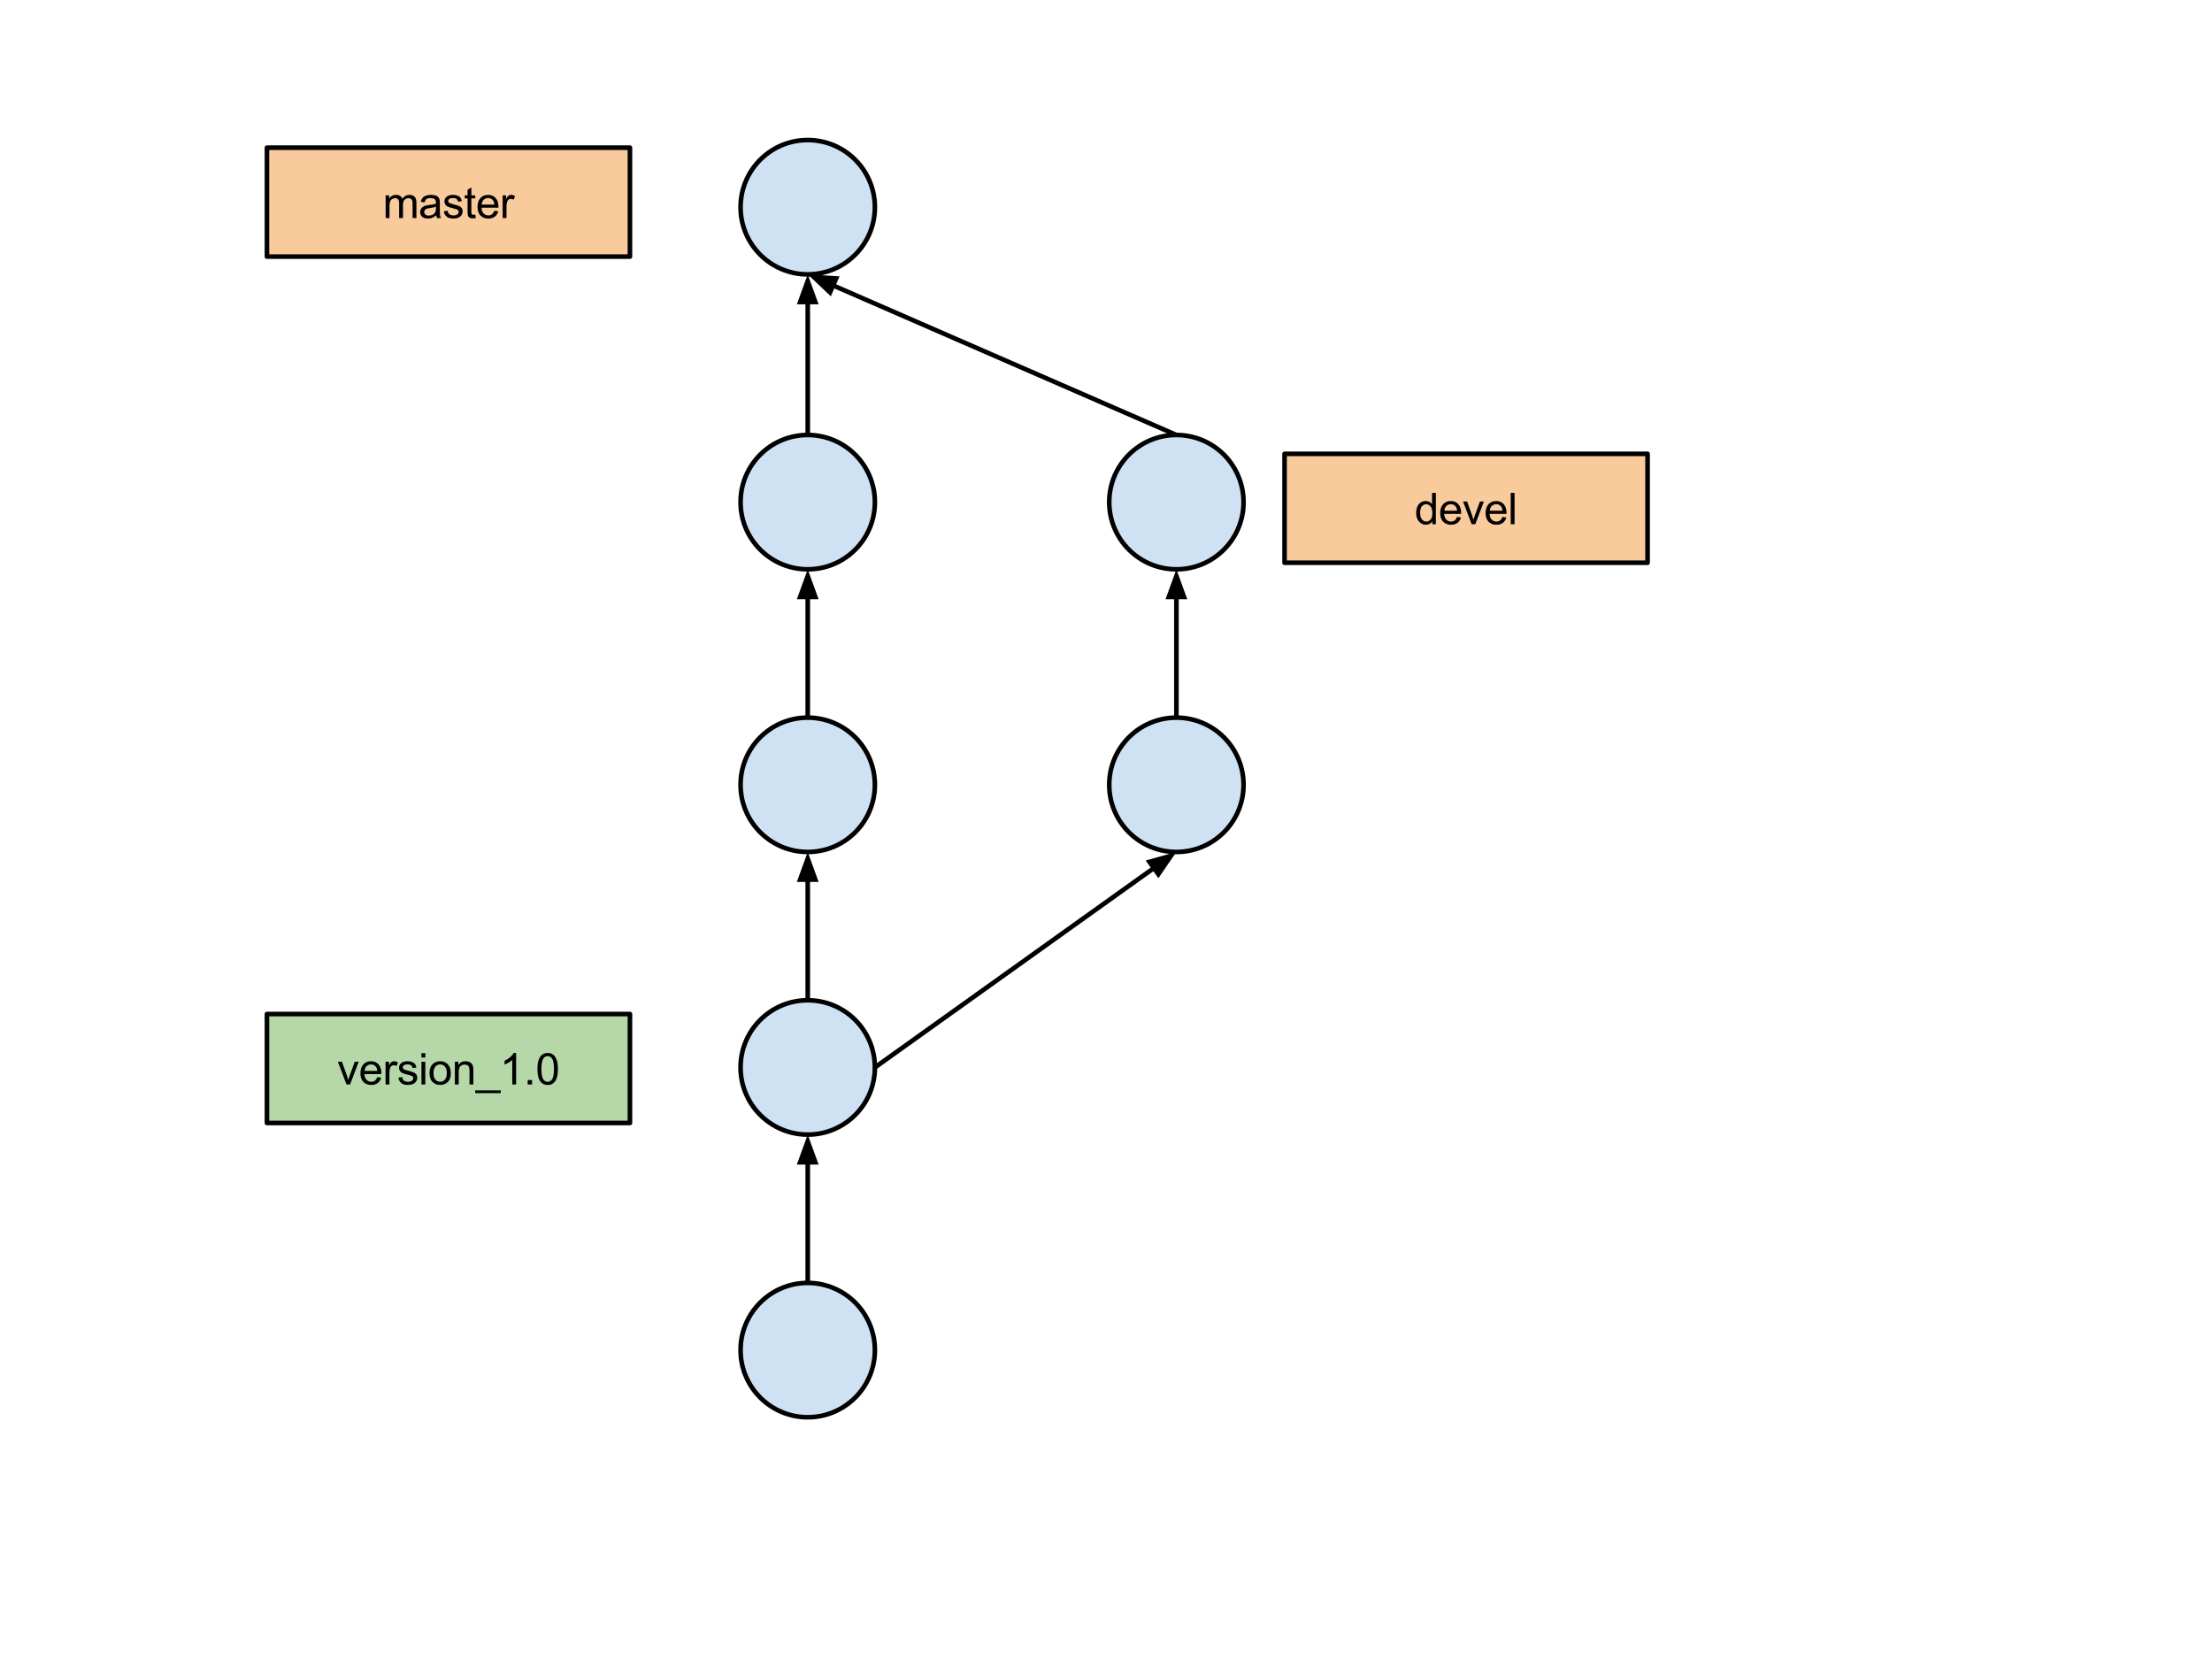
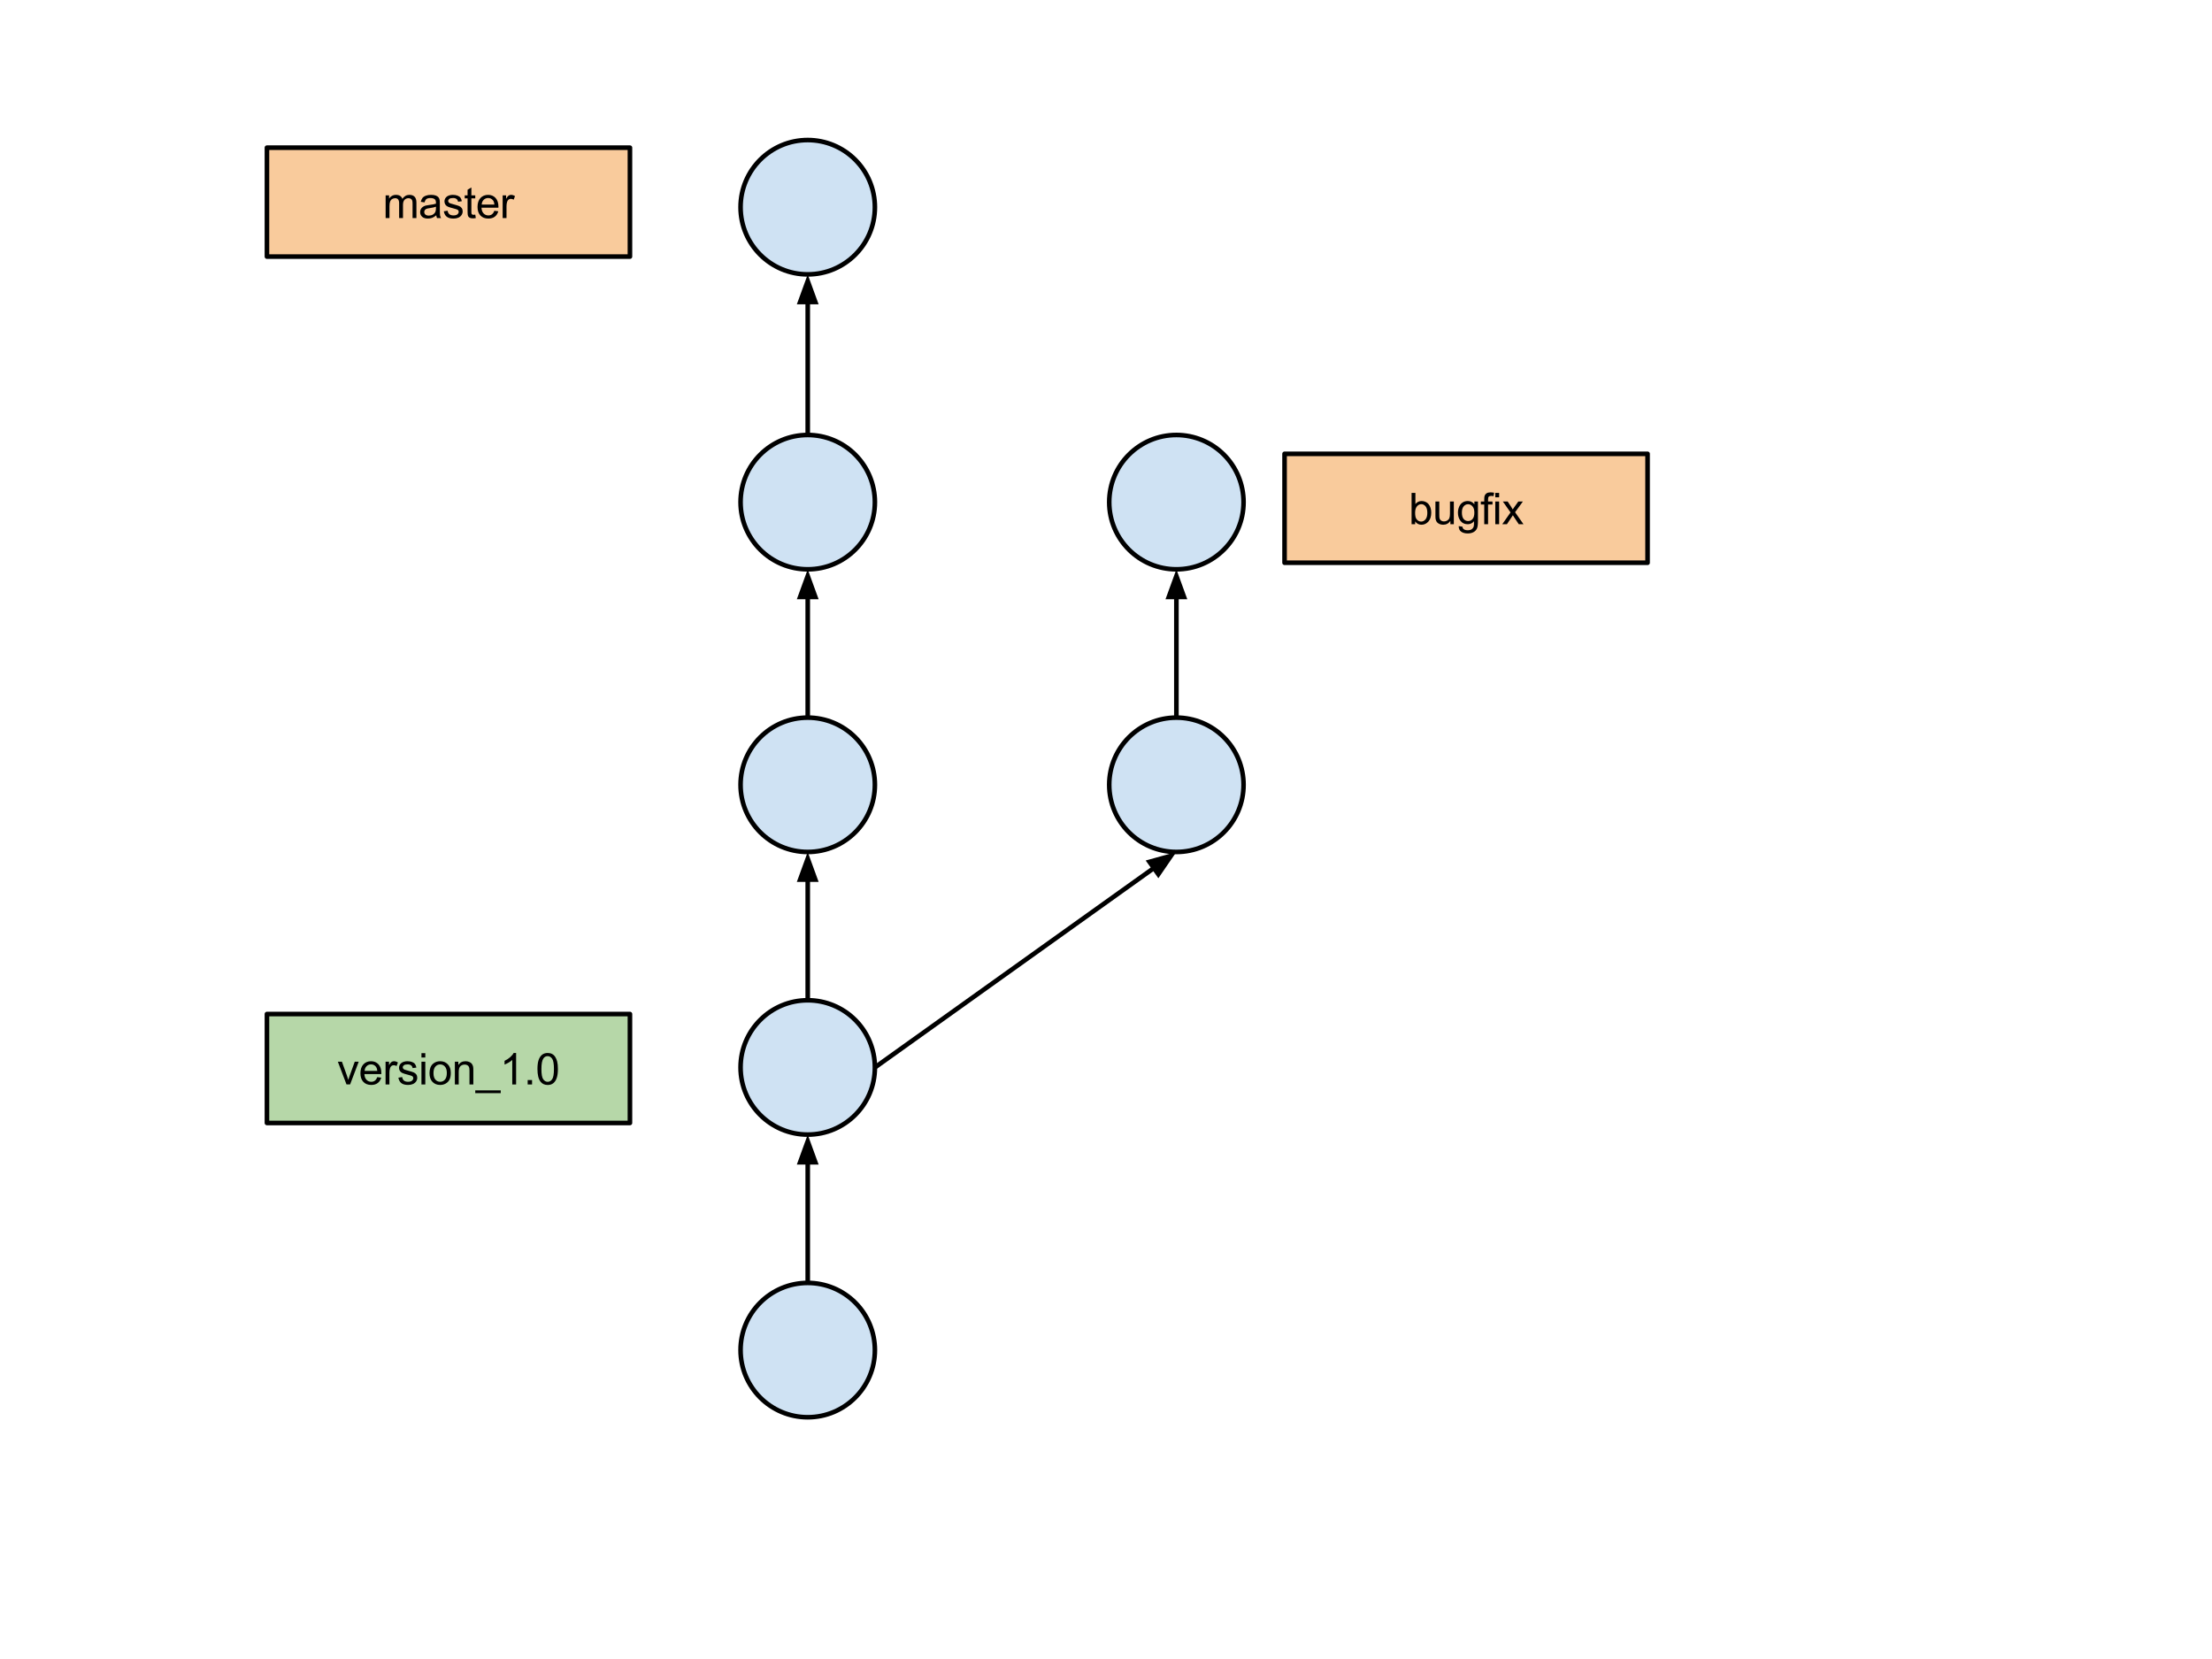
<svg xmlns="http://www.w3.org/2000/svg" version="1.1" viewBox="0.0 0.0 960.0 720.0" fill="none" stroke="none" stroke-linecap="square" stroke-miterlimit="10">
  <clipPath id="p.0">
    <path d="m0 0l960.0 0l0 720.0l-960.0 0l0 -720.0z" clip-rule="nonzero" />
  </clipPath>
  <g clip-path="url(#p.0)">
    <path fill="#000000" fill-opacity="0.0" d="m0 0l960.0 0l0 720.0l-960.0 0z" fill-rule="nonzero" />
    <path fill="#cfe2f3" d="m321.402 585.929l0 0c0 -16.099 13.051 -29.15 29.15 -29.15l0 0c7.731 0 15.145 3.071 20.612 8.538c5.467 5.467 8.538 12.881 8.538 20.612l0 0c0 16.099 -13.051 29.15 -29.15 29.15l0 0c-16.099 0 -29.15 -13.051 -29.15 -29.15z" fill-rule="nonzero" />
    <path stroke="#000000" stroke-width="2.0" stroke-linejoin="round" stroke-linecap="butt" d="m321.402 585.929l0 0c0 -16.099 13.051 -29.15 29.15 -29.15l0 0c7.731 0 15.145 3.071 20.612 8.538c5.467 5.467 8.538 12.881 8.538 20.612l0 0c0 16.099 -13.051 29.15 -29.15 29.15l0 0c-16.099 0 -29.15 -13.051 -29.15 -29.15z" fill-rule="nonzero" />
    <path fill="#cfe2f3" d="m321.402 463.262l0 0c0 -16.099 13.051 -29.15 29.15 -29.15l0 0c7.731 0 15.145 3.071 20.612 8.538c5.467 5.467 8.538 12.881 8.538 20.612l0 0c0 16.099 -13.051 29.15 -29.15 29.15l0 0c-16.099 0 -29.15 -13.051 -29.15 -29.15z" fill-rule="nonzero" />
    <path stroke="#000000" stroke-width="2.0" stroke-linejoin="round" stroke-linecap="butt" d="m321.402 463.262l0 0c0 -16.099 13.051 -29.15 29.15 -29.15l0 0c7.731 0 15.145 3.071 20.612 8.538c5.467 5.467 8.538 12.881 8.538 20.612l0 0c0 16.099 -13.051 29.15 -29.15 29.15l0 0c-16.099 0 -29.15 -13.051 -29.15 -29.15z" fill-rule="nonzero" />
    <path fill="#cfe2f3" d="m321.402 340.596l0 0c0 -16.099 13.051 -29.15 29.15 -29.15l0 0c7.731 0 15.145 3.071 20.612 8.538c5.467 5.467 8.538 12.881 8.538 20.612l0 0c0 16.099 -13.051 29.15 -29.15 29.15l0 0c-16.099 0 -29.15 -13.051 -29.15 -29.15z" fill-rule="nonzero" />
    <path stroke="#000000" stroke-width="2.0" stroke-linejoin="round" stroke-linecap="butt" d="m321.402 340.596l0 0c0 -16.099 13.051 -29.15 29.15 -29.15l0 0c7.731 0 15.145 3.071 20.612 8.538c5.467 5.467 8.538 12.881 8.538 20.612l0 0c0 16.099 -13.051 29.15 -29.15 29.15l0 0c-16.099 0 -29.15 -13.051 -29.15 -29.15z" fill-rule="nonzero" />
    <path fill="#cfe2f3" d="m481.402 340.596l0 0c0 -16.099 13.051 -29.15 29.15 -29.15l0 0c7.731 0 15.145 3.071 20.612 8.538c5.467 5.467 8.538 12.881 8.538 20.612l0 0c0 16.099 -13.051 29.15 -29.15 29.15l0 0c-16.099 0 -29.15 -13.051 -29.15 -29.15z" fill-rule="nonzero" />
    <path stroke="#000000" stroke-width="2.0" stroke-linejoin="round" stroke-linecap="butt" d="m481.402 340.596l0 0c0 -16.099 13.051 -29.15 29.15 -29.15l0 0c7.731 0 15.145 3.071 20.612 8.538c5.467 5.467 8.538 12.881 8.538 20.612l0 0c0 16.099 -13.051 29.15 -29.15 29.15l0 0c-16.099 0 -29.15 -13.051 -29.15 -29.15z" fill-rule="nonzero" />
    <path fill="#cfe2f3" d="m321.402 217.929l0 0c0 -16.099 13.051 -29.15 29.15 -29.15l0 0c7.731 0 15.145 3.071 20.612 8.538c5.467 5.467 8.538 12.881 8.538 20.612l0 0c0 16.099 -13.051 29.15 -29.15 29.15l0 0c-16.099 0 -29.15 -13.051 -29.15 -29.15z" fill-rule="nonzero" />
    <path stroke="#000000" stroke-width="2.0" stroke-linejoin="round" stroke-linecap="butt" d="m321.402 217.929l0 0c0 -16.099 13.051 -29.15 29.15 -29.15l0 0c7.731 0 15.145 3.071 20.612 8.538c5.467 5.467 8.538 12.881 8.538 20.612l0 0c0 16.099 -13.051 29.15 -29.15 29.15l0 0c-16.099 0 -29.15 -13.051 -29.15 -29.15z" fill-rule="nonzero" />
    <path fill="#000000" fill-opacity="0.0" d="m350.551 556.78l0 -64.367" fill-rule="nonzero" />
    <path stroke="#000000" stroke-width="2.0" stroke-linejoin="round" stroke-linecap="butt" d="m350.551 556.78l0 -52.367" fill-rule="evenodd" />
    <path fill="#000000" stroke="#000000" stroke-width="2.0" stroke-linecap="butt" d="m353.855 504.412l-3.303 -9.076l-3.303 9.076z" fill-rule="evenodd" />
    <path fill="#000000" fill-opacity="0.0" d="m350.551 434.113l0 -64.367" fill-rule="nonzero" />
    <path stroke="#000000" stroke-width="2.0" stroke-linejoin="round" stroke-linecap="butt" d="m350.551 434.113l0 -52.367" fill-rule="evenodd" />
    <path fill="#000000" stroke="#000000" stroke-width="2.0" stroke-linecap="butt" d="m353.855 381.745l-3.303 -9.076l-3.303 9.076z" fill-rule="evenodd" />
    <path fill="#000000" fill-opacity="0.0" d="m350.551 311.446l0 -64.367" fill-rule="nonzero" />
    <path stroke="#000000" stroke-width="2.0" stroke-linejoin="round" stroke-linecap="butt" d="m350.551 311.446l0 -52.367" fill-rule="evenodd" />
    <path fill="#000000" stroke="#000000" stroke-width="2.0" stroke-linecap="butt" d="m353.855 259.079l-3.303 -9.076l-3.303 9.076z" fill-rule="evenodd" />
    <path fill="#000000" fill-opacity="0.0" d="m379.701 463.262l130.85 -93.517" fill-rule="nonzero" />
    <path stroke="#000000" stroke-width="2.0" stroke-linejoin="round" stroke-linecap="butt" d="m379.701 463.262l121.087 -86.54" fill-rule="evenodd" />
    <path fill="#000000" stroke="#000000" stroke-width="2.0" stroke-linecap="butt" d="m502.709 379.411l5.463 -7.965l-9.305 2.59z" fill-rule="evenodd" />
    <path fill="#b6d7a8" d="m115.85 440.087l157.543 0l0 47.276l-157.543 0z" fill-rule="nonzero" />
    <path stroke="#000000" stroke-width="2.0" stroke-linejoin="round" stroke-linecap="butt" d="m115.85 440.087l157.543 0l0 47.276l-157.543 0z" fill-rule="nonzero" />
    <path fill="#000000" d="m150.381 470.644l-3.75 -9.859l1.766 0l2.125 5.906q0.344 0.953 0.625 1.984q0.219 -0.781 0.625 -1.875l2.188 -6.016l1.719 0l-3.734 9.859l-1.562 0zm13.344 -3.172l1.719 0.219q-0.406 1.5 -1.516 2.344q-1.094 0.828 -2.812 0.828q-2.156 0 -3.422 -1.328q-1.266 -1.328 -1.266 -3.734q0 -2.484 1.266 -3.859q1.281 -1.375 3.328 -1.375q1.984 0 3.234 1.344q1.25 1.344 1.25 3.797q0 0.141 -0.016 0.438l-7.344 0q0.094 1.625 0.922 2.484q0.828 0.859 2.062 0.859q0.906 0 1.547 -0.469q0.656 -0.484 1.047 -1.547zm-5.484 -2.703l5.5 0q-0.109 -1.234 -0.625 -1.859q-0.797 -0.969 -2.078 -0.969q-1.141 0 -1.938 0.781q-0.781 0.766 -0.859 2.047zm9.094 5.875l0 -9.859l1.5 0l0 1.5q0.578 -1.047 1.062 -1.375q0.484 -0.344 1.078 -0.344q0.844 0 1.719 0.547l-0.578 1.547q-0.609 -0.359 -1.234 -0.359q-0.547 0 -0.984 0.328q-0.422 0.328 -0.609 0.906q-0.281 0.891 -0.281 1.953l0 5.156l-1.672 0zm5.556 -2.938l1.656 -0.266q0.141 1.0 0.766 1.531q0.641 0.516 1.781 0.516q1.156 0 1.703 -0.469q0.562 -0.469 0.562 -1.094q0 -0.562 -0.484 -0.891q-0.344 -0.219 -1.703 -0.562q-1.844 -0.469 -2.562 -0.797q-0.703 -0.344 -1.078 -0.938q-0.359 -0.609 -0.359 -1.328q0 -0.656 0.297 -1.219q0.312 -0.562 0.828 -0.938q0.391 -0.281 1.062 -0.484q0.672 -0.203 1.438 -0.203q1.172 0 2.047 0.344q0.875 0.328 1.281 0.906q0.422 0.562 0.578 1.516l-1.625 0.219q-0.109 -0.75 -0.656 -1.172q-0.531 -0.438 -1.5 -0.438q-1.156 0 -1.641 0.391q-0.484 0.375 -0.484 0.875q0 0.328 0.203 0.594q0.203 0.266 0.641 0.438q0.25 0.094 1.469 0.438q1.766 0.469 2.469 0.766q0.703 0.297 1.094 0.875q0.406 0.578 0.406 1.438q0 0.828 -0.484 1.578q-0.484 0.734 -1.406 1.141q-0.922 0.391 -2.078 0.391q-1.922 0 -2.938 -0.797q-1.0 -0.797 -1.281 -2.359zm10.016 -8.75l0 -1.906l1.672 0l0 1.906l-1.672 0zm0 11.688l0 -9.859l1.672 0l0 9.859l-1.672 0zm3.504 -4.922q0 -2.734 1.531 -4.062q1.266 -1.094 3.094 -1.094q2.031 0 3.312 1.344q1.297 1.328 1.297 3.672q0 1.906 -0.578 3.0q-0.562 1.078 -1.656 1.688q-1.078 0.594 -2.375 0.594q-2.062 0 -3.344 -1.328q-1.281 -1.328 -1.281 -3.812zm1.719 0q0 1.891 0.828 2.828q0.828 0.938 2.078 0.938q1.25 0 2.062 -0.938q0.828 -0.953 0.828 -2.891q0 -1.828 -0.828 -2.766q-0.828 -0.938 -2.062 -0.938q-1.25 0 -2.078 0.938q-0.828 0.938 -0.828 2.828zm9.282 4.922l0 -9.859l1.5 0l0 1.406q1.094 -1.625 3.141 -1.625q0.891 0 1.641 0.328q0.75 0.312 1.109 0.844q0.375 0.516 0.531 1.219q0.094 0.469 0.094 1.625l0 6.062l-1.672 0l0 -6.0q0 -1.016 -0.203 -1.516q-0.188 -0.516 -0.688 -0.812q-0.5 -0.297 -1.172 -0.297q-1.062 0 -1.844 0.672q-0.766 0.672 -0.766 2.578l0 5.375l-1.672 0zm8.844 3.781l0 -1.219l11.062 0l0 1.219l-11.062 0zm17.735 -3.781l-1.672 0l0 -10.641q-0.594 0.578 -1.578 1.156q-0.984 0.562 -1.766 0.859l0 -1.625q1.406 -0.656 2.453 -1.594q1.047 -0.938 1.484 -1.812l1.078 0l0 13.656zm5.016 0l0 -1.906l1.906 0l0 1.906l-1.906 0zm4.246 -6.703q0 -2.422 0.5 -3.891q0.5 -1.469 1.469 -2.266q0.984 -0.797 2.469 -0.797q1.094 0 1.922 0.438q0.828 0.438 1.359 1.281q0.547 0.828 0.844 2.016q0.312 1.188 0.312 3.219q0 2.391 -0.5 3.859q-0.484 1.469 -1.469 2.281q-0.969 0.797 -2.469 0.797q-1.969 0 -3.078 -1.406q-1.359 -1.703 -1.359 -5.531zm1.719 0q0 3.344 0.781 4.453q0.797 1.109 1.938 1.109q1.156 0 1.938 -1.109q0.781 -1.125 0.781 -4.453q0 -3.359 -0.781 -4.469q-0.781 -1.109 -1.953 -1.109q-1.156 0 -1.828 0.984q-0.875 1.234 -0.875 4.594z" fill-rule="nonzero" />
    <path fill="#f9cb9c" d="m115.85 64.087l157.543 0l0 47.276l-157.543 0z" fill-rule="nonzero" />
    <path stroke="#000000" stroke-width="2.0" stroke-linejoin="round" stroke-linecap="butt" d="m115.85 64.087l157.543 0l0 47.276l-157.543 0z" fill-rule="nonzero" />
    <path fill="#000000" d="m167.364 94.644l0 -9.859l1.5 0l0 1.391q0.453 -0.719 1.219 -1.156q0.781 -0.453 1.766 -0.453q1.094 0 1.797 0.453q0.703 0.453 0.984 1.281q1.172 -1.734 3.047 -1.734q1.469 0 2.25 0.812q0.797 0.812 0.797 2.5l0 6.766l-1.672 0l0 -6.203q0 -1.0 -0.156 -1.438q-0.156 -0.453 -0.594 -0.719q-0.422 -0.266 -1.0 -0.266q-1.031 0 -1.719 0.688q-0.688 0.688 -0.688 2.219l0 5.719l-1.672 0l0 -6.406q0 -1.109 -0.406 -1.656q-0.406 -0.562 -1.344 -0.562q-0.703 0 -1.312 0.375q-0.594 0.359 -0.859 1.078q-0.266 0.719 -0.266 2.062l0 5.109l-1.672 0zm21.978 -1.219q-0.938 0.797 -1.797 1.125q-0.859 0.312 -1.844 0.312q-1.609 0 -2.484 -0.781q-0.875 -0.797 -0.875 -2.031q0 -0.734 0.328 -1.328q0.328 -0.594 0.859 -0.953q0.531 -0.359 1.203 -0.547q0.5 -0.141 1.484 -0.25q2.031 -0.25 2.984 -0.578q0 -0.344 0 -0.438q0 -1.016 -0.469 -1.438q-0.641 -0.562 -1.906 -0.562q-1.172 0 -1.734 0.406q-0.562 0.406 -0.828 1.469l-1.641 -0.234q0.234 -1.047 0.734 -1.688q0.516 -0.641 1.469 -0.984q0.969 -0.359 2.25 -0.359q1.266 0 2.047 0.297q0.781 0.297 1.156 0.75q0.375 0.453 0.516 1.141q0.094 0.422 0.094 1.531l0 2.234q0 2.328 0.094 2.953q0.109 0.609 0.438 1.172l-1.75 0q-0.266 -0.516 -0.328 -1.219zm-0.141 -3.719q-0.906 0.359 -2.734 0.625q-1.031 0.141 -1.453 0.328q-0.422 0.188 -0.656 0.547q-0.234 0.359 -0.234 0.797q0 0.672 0.5 1.125q0.516 0.438 1.484 0.438q0.969 0 1.719 -0.422q0.75 -0.438 1.109 -1.156q0.266 -0.578 0.266 -1.672l0 -0.609zm3.407 2.0l1.656 -0.266q0.141 1.0 0.766 1.531q0.641 0.516 1.781 0.516q1.156 0 1.703 -0.469q0.562 -0.469 0.562 -1.094q0 -0.562 -0.484 -0.891q-0.344 -0.219 -1.703 -0.562q-1.844 -0.469 -2.562 -0.797q-0.703 -0.344 -1.078 -0.938q-0.359 -0.609 -0.359 -1.328q0 -0.656 0.297 -1.219q0.312 -0.562 0.828 -0.938q0.391 -0.281 1.062 -0.484q0.672 -0.203 1.438 -0.203q1.172 0 2.047 0.344q0.875 0.328 1.281 0.906q0.422 0.562 0.578 1.516l-1.625 0.219q-0.109 -0.75 -0.656 -1.172q-0.531 -0.438 -1.5 -0.438q-1.156 0 -1.641 0.391q-0.484 0.375 -0.484 0.875q0 0.328 0.203 0.594q0.203 0.266 0.641 0.438q0.25 0.094 1.469 0.438q1.766 0.469 2.469 0.766q0.703 0.297 1.094 0.875q0.406 0.578 0.406 1.438q0 0.828 -0.484 1.578q-0.484 0.734 -1.406 1.141q-0.922 0.391 -2.078 0.391q-1.922 0 -2.938 -0.797q-1.0 -0.797 -1.281 -2.359zm13.656 1.438l0.234 1.484q-0.703 0.141 -1.266 0.141q-0.906 0 -1.406 -0.281q-0.5 -0.297 -0.703 -0.75q-0.203 -0.469 -0.203 -1.984l0 -5.656l-1.234 0l0 -1.312l1.234 0l0 -2.438l1.656 -1.0l0 3.438l1.688 0l0 1.312l-1.688 0l0 5.75q0 0.719 0.078 0.922q0.094 0.203 0.297 0.328q0.203 0.125 0.578 0.125q0.266 0 0.734 -0.078zm8.277 -1.672l1.719 0.219q-0.406 1.5 -1.516 2.344q-1.094 0.828 -2.812 0.828q-2.156 0 -3.422 -1.328q-1.266 -1.328 -1.266 -3.734q0 -2.484 1.266 -3.859q1.281 -1.375 3.328 -1.375q1.984 0 3.234 1.344q1.25 1.344 1.25 3.797q0 0.141 -0.016 0.438l-7.344 0q0.094 1.625 0.922 2.484q0.828 0.859 2.062 0.859q0.906 0 1.547 -0.469q0.656 -0.484 1.047 -1.547zm-5.484 -2.703l5.5 0q-0.109 -1.234 -0.625 -1.859q-0.797 -0.969 -2.078 -0.969q-1.141 0 -1.938 0.781q-0.781 0.766 -0.859 2.047zm9.094 5.875l0 -9.859l1.5 0l0 1.5q0.578 -1.047 1.062 -1.375q0.484 -0.344 1.078 -0.344q0.844 0 1.719 0.547l-0.578 1.547q-0.609 -0.359 -1.234 -0.359q-0.547 0 -0.984 0.328q-0.422 0.328 -0.609 0.906q-0.281 0.891 -0.281 1.953l0 5.156l-1.672 0z" fill-rule="nonzero" />
    <path fill="#cfe2f3" d="m481.402 217.929l0 0c0 -16.099 13.051 -29.15 29.15 -29.15l0 0c7.731 0 15.145 3.071 20.612 8.538c5.467 5.467 8.538 12.881 8.538 20.612l0 0c0 16.099 -13.051 29.15 -29.15 29.15l0 0c-16.099 0 -29.15 -13.051 -29.15 -29.15z" fill-rule="nonzero" />
    <path stroke="#000000" stroke-width="2.0" stroke-linejoin="round" stroke-linecap="butt" d="m481.402 217.929l0 0c0 -16.099 13.051 -29.15 29.15 -29.15l0 0c7.731 0 15.145 3.071 20.612 8.538c5.467 5.467 8.538 12.881 8.538 20.612l0 0c0 16.099 -13.051 29.15 -29.15 29.15l0 0c-16.099 0 -29.15 -13.051 -29.15 -29.15z" fill-rule="nonzero" />
    <path fill="#000000" fill-opacity="0.0" d="m510.551 311.446l0 -64.367" fill-rule="nonzero" />
    <path stroke="#000000" stroke-width="2.0" stroke-linejoin="round" stroke-linecap="butt" d="m510.551 311.446l0 -52.367" fill-rule="evenodd" />
    <path fill="#000000" stroke="#000000" stroke-width="2.0" stroke-linecap="butt" d="m513.855 259.079l-3.303 -9.076l-3.303 9.076z" fill-rule="evenodd" />
    <path fill="#cfe2f3" d="m321.402 89.929l0 0c0 -16.099 13.051 -29.15 29.15 -29.15l0 0c7.731 0 15.145 3.071 20.612 8.538c5.467 5.467 8.538 12.881 8.538 20.612l0 0c0 16.099 -13.051 29.15 -29.15 29.15l0 0c-16.099 0 -29.15 -13.051 -29.15 -29.15z" fill-rule="nonzero" />
    <path stroke="#000000" stroke-width="2.0" stroke-linejoin="round" stroke-linecap="butt" d="m321.402 89.929l0 0c0 -16.099 13.051 -29.15 29.15 -29.15l0 0c7.731 0 15.145 3.071 20.612 8.538c5.467 5.467 8.538 12.881 8.538 20.612l0 0c0 16.099 -13.051 29.15 -29.15 29.15l0 0c-16.099 0 -29.15 -13.051 -29.15 -29.15z" fill-rule="nonzero" />
    <path fill="#000000" fill-opacity="0.0" d="m350.551 188.78l0 -69.701" fill-rule="nonzero" />
    <path stroke="#000000" stroke-width="2.0" stroke-linejoin="round" stroke-linecap="butt" d="m350.551 188.78l0 -57.701" fill-rule="evenodd" />
    <path fill="#000000" stroke="#000000" stroke-width="2.0" stroke-linecap="butt" d="m353.855 131.079l-3.303 -9.076l-3.303 9.076z" fill-rule="evenodd" />
-     <path fill="#000000" fill-opacity="0.0" d="m510.551 188.78l-160.0 -69.701" fill-rule="nonzero" />
-     <path stroke="#000000" stroke-width="2.0" stroke-linejoin="round" stroke-linecap="butt" d="m510.551 188.78l-148.999 -64.908" fill-rule="evenodd" />
-     <path fill="#000000" stroke="#000000" stroke-width="2.0" stroke-linecap="butt" d="m362.872 120.843l-9.64 -0.596l7.002 6.653z" fill-rule="evenodd" />
    <path fill="#f9cb9c" d="m557.496 196.958l157.543 0l0 47.276l-157.543 0z" fill-rule="nonzero" />
    <path stroke="#000000" stroke-width="2.0" stroke-linejoin="round" stroke-linecap="butt" d="m557.496 196.958l157.543 0l0 47.276l-157.543 0z" fill-rule="nonzero" />
-     <path fill="#000000" d="m621.608 227.516l0 -1.25q-0.938 1.469 -2.75 1.469q-1.172 0 -2.172 -0.641q-0.984 -0.656 -1.531 -1.812q-0.531 -1.172 -0.531 -2.688q0 -1.469 0.484 -2.672q0.5 -1.203 1.469 -1.844q0.984 -0.641 2.203 -0.641q0.891 0 1.578 0.375q0.703 0.375 1.141 0.984l0 -4.875l1.656 0l0 13.594l-1.547 0zm-5.281 -4.922q0 1.891 0.797 2.828q0.812 0.938 1.891 0.938q1.094 0 1.859 -0.891q0.766 -0.891 0.766 -2.734q0 -2.016 -0.781 -2.953q-0.781 -0.953 -1.922 -0.953q-1.109 0 -1.859 0.906q-0.75 0.906 -0.75 2.859zm16.016 1.75l1.719 0.219q-0.406 1.5 -1.516 2.344q-1.094 0.828 -2.812 0.828q-2.156 0 -3.422 -1.328q-1.266 -1.328 -1.266 -3.734q0 -2.484 1.266 -3.859q1.281 -1.375 3.328 -1.375q1.984 0 3.234 1.344q1.25 1.344 1.25 3.797q0 0.141 -0.016 0.438l-7.344 0q0.094 1.625 0.922 2.484q0.828 0.859 2.062 0.859q0.906 0 1.547 -0.469q0.656 -0.484 1.047 -1.547zm-5.484 -2.703l5.5 0q-0.109 -1.234 -0.625 -1.859q-0.797 -0.969 -2.078 -0.969q-1.141 0 -1.938 0.781q-0.781 0.766 -0.859 2.047zm11.844 5.875l-3.75 -9.859l1.766 0l2.125 5.906q0.344 0.953 0.625 1.984q0.219 -0.781 0.625 -1.875l2.188 -6.016l1.719 0l-3.734 9.859l-1.562 0zm13.344 -3.172l1.719 0.219q-0.406 1.5 -1.516 2.344q-1.094 0.828 -2.812 0.828q-2.156 0 -3.422 -1.328q-1.266 -1.328 -1.266 -3.734q0 -2.484 1.266 -3.859q1.281 -1.375 3.328 -1.375q1.984 0 3.234 1.344q1.25 1.344 1.25 3.797q0 0.141 -0.016 0.438l-7.344 0q0.094 1.625 0.922 2.484q0.828 0.859 2.062 0.859q0.906 0 1.547 -0.469q0.656 -0.484 1.047 -1.547zm-5.484 -2.703l5.5 0q-0.109 -1.234 -0.625 -1.859q-0.797 -0.969 -2.078 -0.969q-1.141 0 -1.938 0.781q-0.781 0.766 -0.859 2.047zm9.079 5.875l0 -13.594l1.672 0l0 13.594l-1.672 0z" fill-rule="nonzero" />
+     <path fill="#000000" d="m614.173 227.516l-1.547 0l0 -13.594l1.656 0l0 4.844q1.062 -1.328 2.703 -1.328q0.906 0 1.719 0.375q0.812 0.359 1.328 1.031q0.531 0.656 0.828 1.594q0.297 0.938 0.297 2.0q0 2.531 -1.25 3.922q-1.25 1.375 -3.0 1.375q-1.75 0 -2.734 -1.453l0 1.234zm-0.016 -5.0q0 1.766 0.469 2.562q0.797 1.281 2.141 1.281q1.094 0 1.891 -0.938q0.797 -0.953 0.797 -2.844q0 -1.922 -0.766 -2.844q-0.766 -0.922 -1.844 -0.922q-1.094 0 -1.891 0.953q-0.797 0.953 -0.797 2.75zm15.298 5.0l0 -1.453q-1.141 1.672 -3.125 1.672q-0.859 0 -1.625 -0.328q-0.75 -0.344 -1.125 -0.844q-0.359 -0.5 -0.516 -1.234q-0.094 -0.5 -0.094 -1.562l0 -6.109l1.672 0l0 5.469q0 1.312 0.094 1.766q0.156 0.656 0.672 1.031q0.516 0.375 1.266 0.375q0.75 0 1.406 -0.375q0.656 -0.391 0.922 -1.047q0.281 -0.672 0.281 -1.938l0 -5.281l1.672 0l0 9.859l-1.5 0zm3.626 0.812l1.609 0.25q0.109 0.75 0.578 1.094q0.609 0.453 1.688 0.453q1.172 0 1.797 -0.469q0.625 -0.453 0.859 -1.281q0.125 -0.516 0.109 -2.156q-1.094 1.297 -2.719 1.297q-2.031 0 -3.156 -1.469q-1.109 -1.469 -1.109 -3.516q0 -1.406 0.516 -2.594q0.516 -1.203 1.484 -1.844q0.969 -0.656 2.266 -0.656q1.75 0 2.875 1.406l0 -1.188l1.547 0l0 8.516q0 2.312 -0.469 3.266q-0.469 0.969 -1.484 1.516q-1.016 0.562 -2.5 0.562q-1.766 0 -2.859 -0.797q-1.078 -0.797 -1.031 -2.391zm1.375 -5.922q0 1.953 0.766 2.844q0.781 0.891 1.938 0.891q1.141 0 1.922 -0.891q0.781 -0.891 0.781 -2.781q0 -1.812 -0.812 -2.719q-0.797 -0.922 -1.922 -0.922q-1.109 0 -1.891 0.906q-0.781 0.891 -0.781 2.672zm9.704 5.109l0 -8.547l-1.484 0l0 -1.312l1.484 0l0 -1.047q0 -0.984 0.172 -1.469q0.234 -0.656 0.844 -1.047q0.609 -0.406 1.703 -0.406q0.703 0 1.562 0.156l-0.25 1.469q-0.516 -0.094 -0.984 -0.094q-0.766 0 -1.078 0.328q-0.312 0.312 -0.312 1.203l0 0.906l1.922 0l0 1.312l-1.922 0l0 8.547l-1.656 0zm4.793 -11.688l0 -1.906l1.672 0l0 1.906l-1.672 0zm0 11.688l0 -9.859l1.672 0l0 9.859l-1.672 0zm3.02 0l3.594 -5.125l-3.328 -4.734l2.094 0l1.516 2.312q0.422 0.656 0.672 1.109q0.422 -0.609 0.766 -1.094l1.656 -2.328l1.984 0l-3.391 4.641l3.656 5.219l-2.047 0l-2.031 -3.062l-0.531 -0.828l-2.594 3.891l-2.016 0z" fill-rule="nonzero" />
  </g>
</svg>
